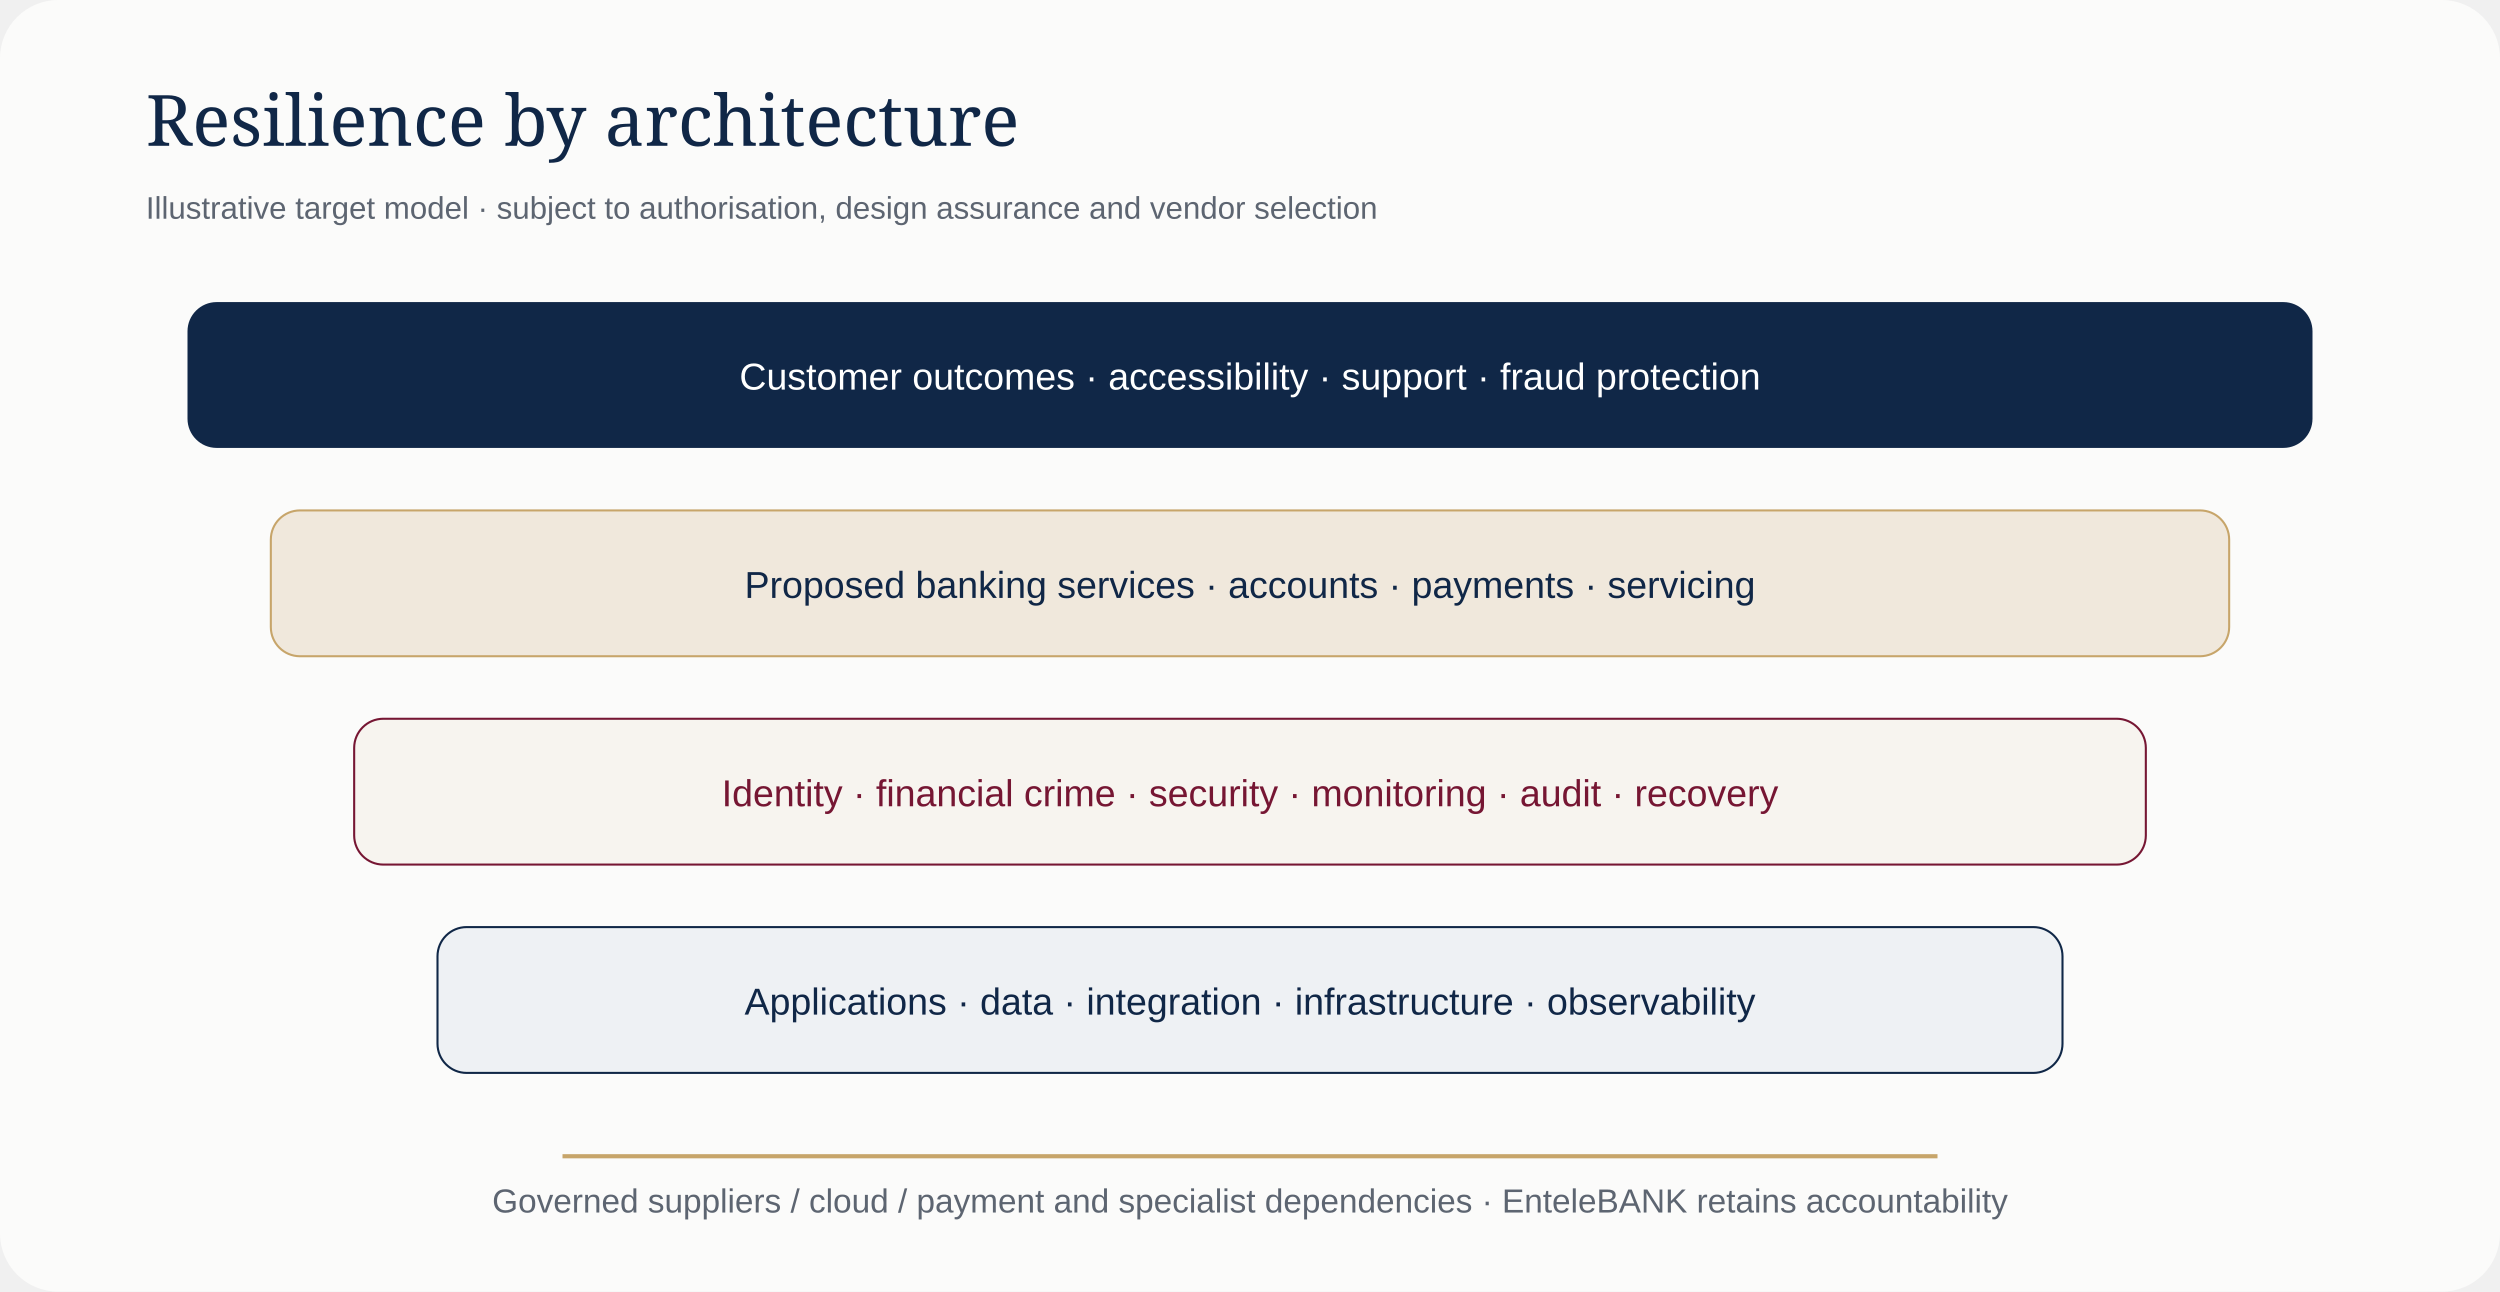
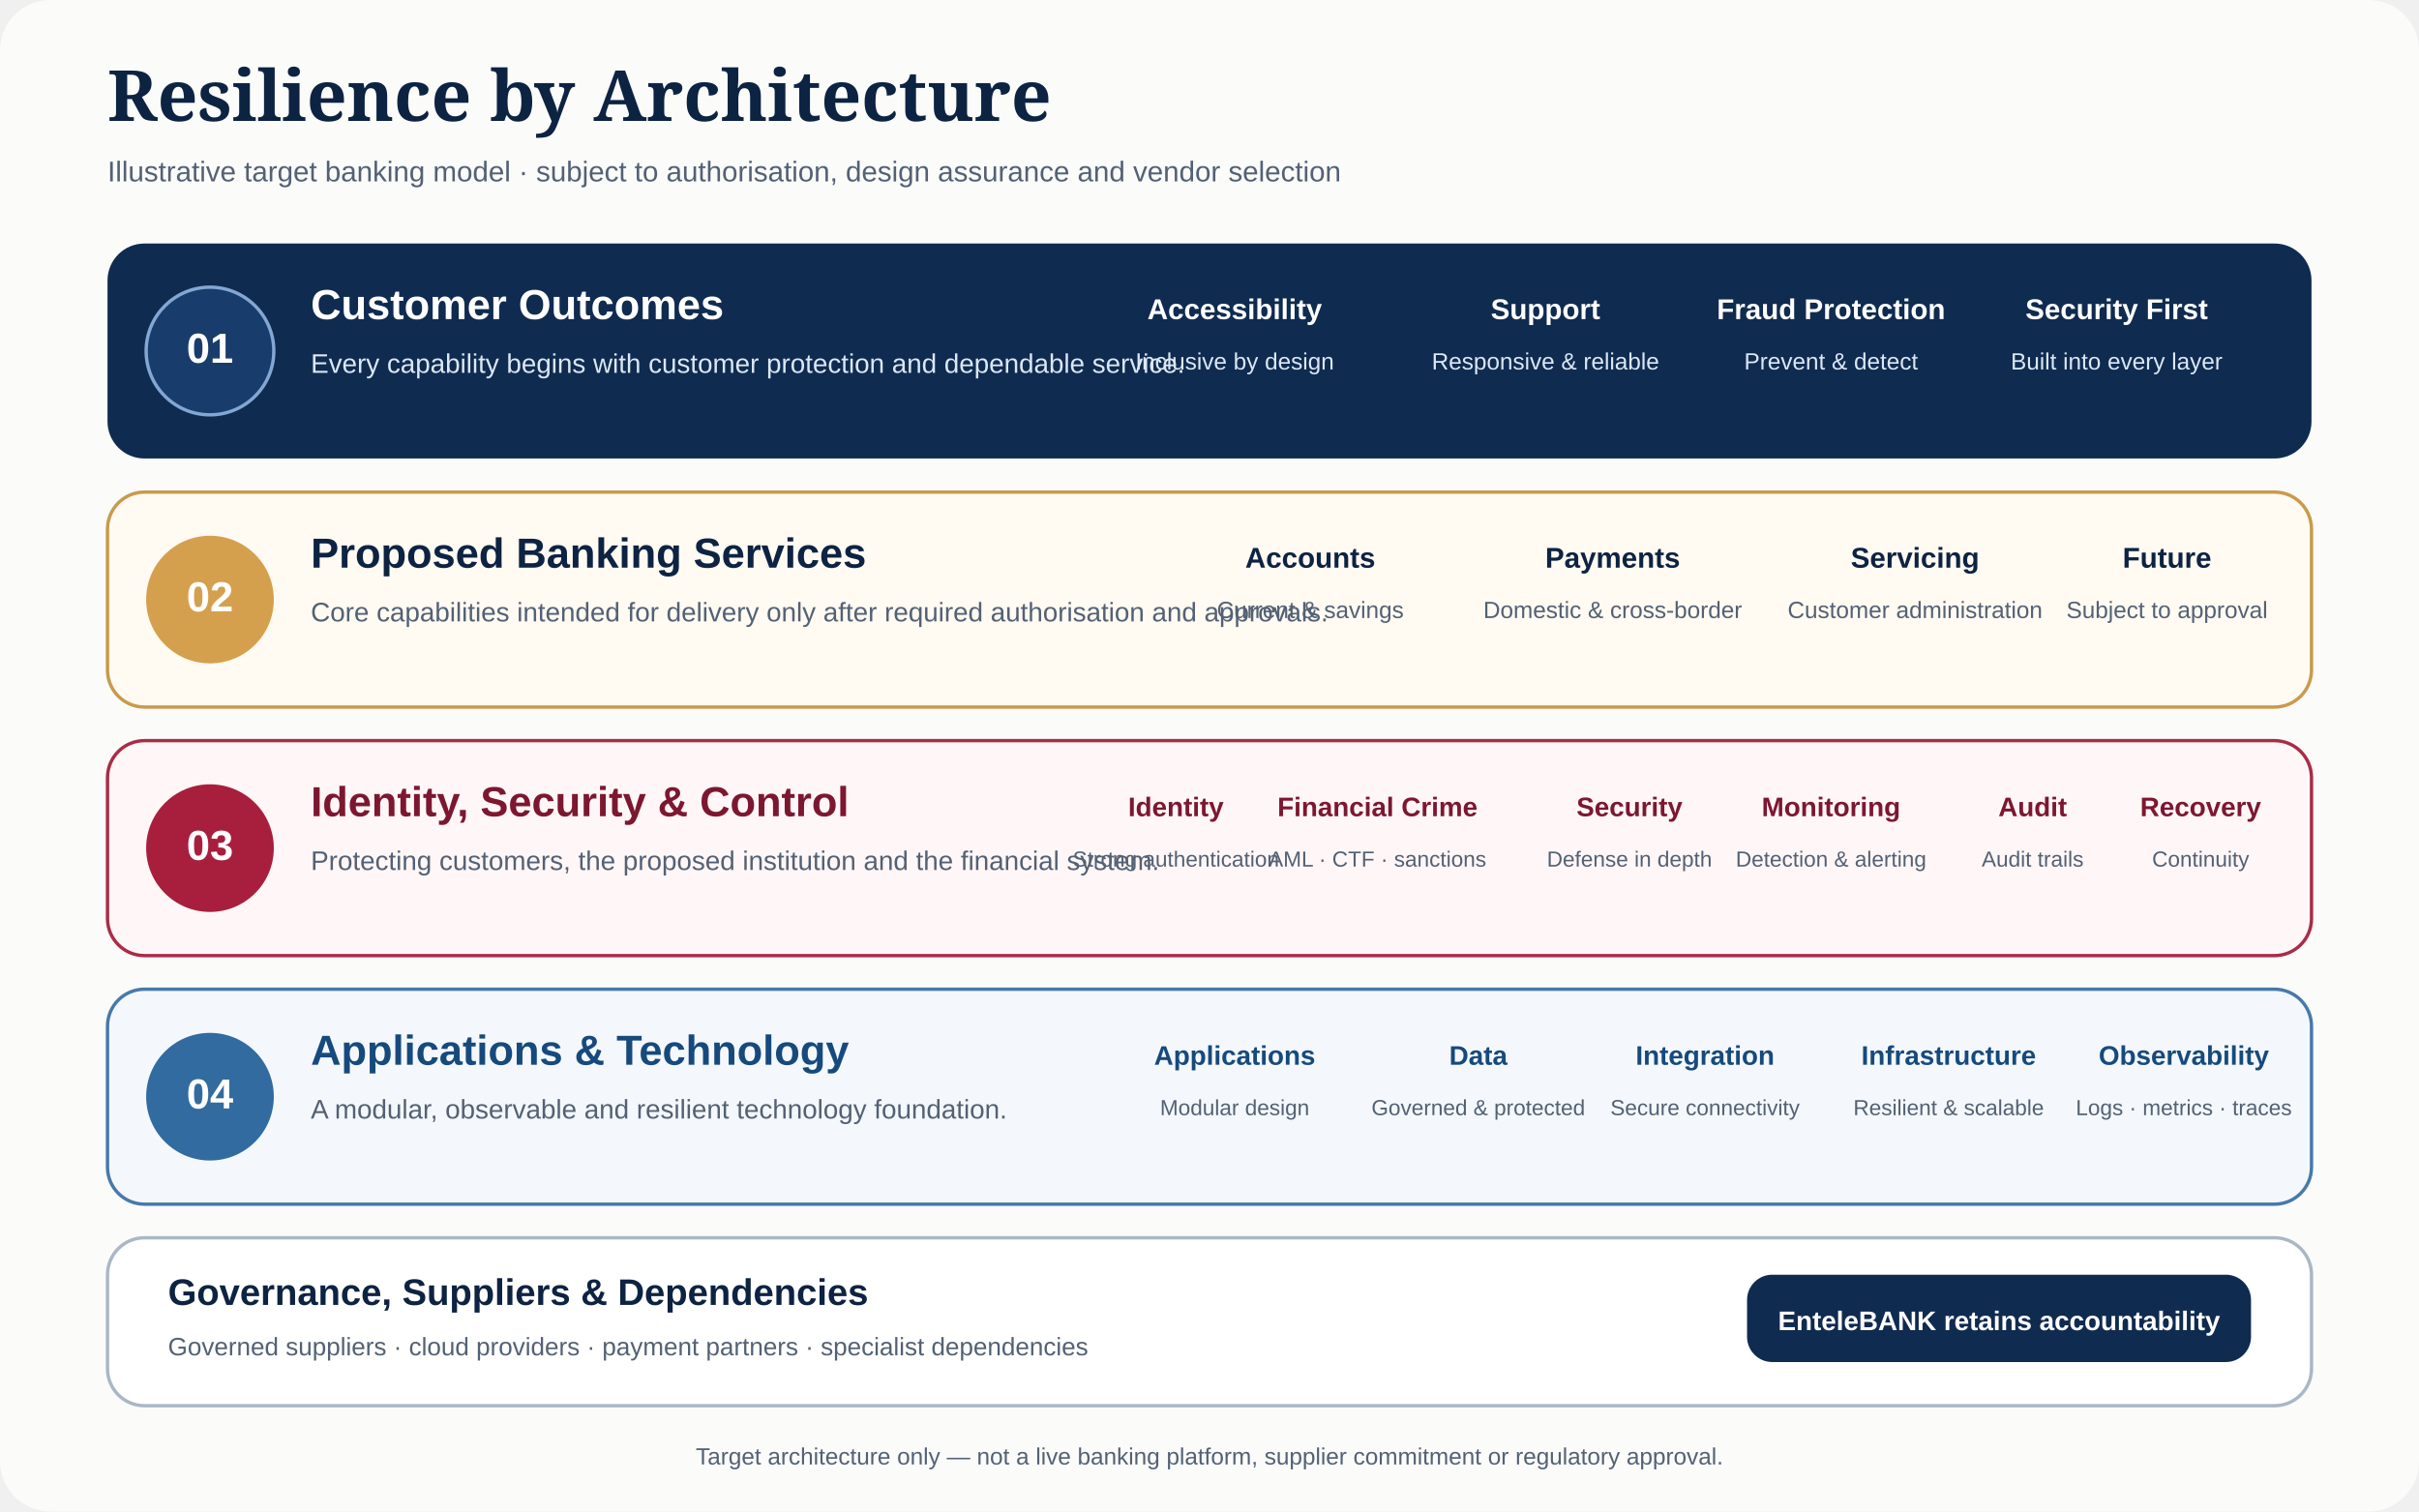
- <svg xmlns="http://www.w3.org/2000/svg" viewBox="0 0 1200 620" role="img" aria-labelledby="title desc">
-   <rect width="1200" height="620" rx="28" fill="#fbfbfa" />
-   <text x="70" y="70" fill="#102747" font-family="Georgia,serif" font-size="34">Resilience by architecture</text>
-   <text x="70" y="105" fill="#5d6571" font-family="Arial,sans-serif" font-size="15">Illustrative target model · subject to authorisation, design assurance and vendor selection</text>
-   <g font-family="Arial,sans-serif">
-     <rect x="90" y="145" width="1020" height="70" rx="14" fill="#102747" />
-     <text x="600" y="187" text-anchor="middle" fill="white" font-size="18">Customer outcomes · accessibility · support · fraud protection</text>
-     <rect x="130" y="245" width="940" height="70" rx="14" fill="#f0e8dc" stroke="#c7a56a" />
-     <text x="600" y="287" text-anchor="middle" fill="#102747" font-size="18">Proposed banking services · accounts · payments · servicing</text>
-     <rect x="170" y="345" width="860" height="70" rx="14" fill="#f7f4ef" stroke="#761633" />
-     <text x="600" y="387" text-anchor="middle" fill="#761633" font-size="18">Identity · financial crime · security · monitoring · audit · recovery</text>
-     <rect x="210" y="445" width="780" height="70" rx="14" fill="#eef1f4" stroke="#102747" />
-     <text x="600" y="487" text-anchor="middle" fill="#102747" font-size="18">Applications · data · integration · infrastructure · observability</text>
-     <path d="M270 555h660" stroke="#c7a56a" stroke-width="2" />
-     <text x="600" y="582" text-anchor="middle" fill="#5d6571" font-size="16">Governed suppliers / cloud / payment and specialist dependencies · EnteleBANK retains accountability</text>
+ <svg xmlns="http://www.w3.org/2000/svg" viewBox="0 0 1440 900" role="img" aria-labelledby="title desc">
+   <rect width="1440" height="900" rx="30" fill="#fbfbfa" />
+   <g font-family="Arial,Helvetica,sans-serif">
+     <text x="64" y="72" fill="#0d2342" font-family="Georgia,serif" font-size="42" font-weight="700">Resilience by Architecture</text>
+     <text x="64" y="108" fill="#536174" font-size="17">Illustrative target banking model · subject to authorisation, design assurance and vendor selection</text>
+     <rect x="64" y="145" width="1312" height="128" rx="22" fill="#102b50" />
+     <circle cx="125" cy="209" r="38" fill="#183d6d" stroke="#83a7d3" stroke-width="2" />
+     <text x="125" y="216" text-anchor="middle" fill="#fff" font-size="25" font-weight="700">01</text>
+     <text x="185" y="190" fill="#fff" font-size="25" font-weight="700">Customer Outcomes</text>
+     <text x="185" y="222" fill="#dce7f5" font-size="16">Every capability begins with customer protection and dependable service.</text>
+     <g fill="#fff" font-size="17" font-weight="700" text-anchor="middle">
+       <text x="735" y="190">Accessibility</text>
+       <text x="920" y="190">Support</text>
+       <text x="1090" y="190">Fraud Protection</text>
+       <text x="1260" y="190">Security First</text>
+     </g>
+     <g fill="#dce7f5" font-size="14" text-anchor="middle">
+       <text x="735" y="220">Inclusive by design</text>
+       <text x="920" y="220">Responsive &amp; reliable</text>
+       <text x="1090" y="220">Prevent &amp; detect</text>
+       <text x="1260" y="220">Built into every layer</text>
+     </g>
+     <rect x="64" y="293" width="1312" height="128" rx="22" fill="#fffaf2" stroke="#c99a4a" stroke-width="2" />
+     <circle cx="125" cy="357" r="38" fill="#d5a04d" />
+     <text x="125" y="364" text-anchor="middle" fill="#fff" font-size="25" font-weight="700">02</text>
+     <text x="185" y="338" fill="#0d2342" font-size="25" font-weight="700">Proposed Banking Services</text>
+     <text x="185" y="370" fill="#536174" font-size="16">Core capabilities intended for delivery only after required authorisation and approvals.</text>
+     <g fill="#0d2342" font-size="17" font-weight="700" text-anchor="middle">
+       <text x="780" y="338">Accounts</text>
+       <text x="960" y="338">Payments</text>
+       <text x="1140" y="338">Servicing</text>
+       <text x="1290" y="338">Future</text>
+     </g>
+     <g fill="#536174" font-size="14" text-anchor="middle">
+       <text x="780" y="368">Current &amp; savings</text>
+       <text x="960" y="368">Domestic &amp; cross-border</text>
+       <text x="1140" y="368">Customer administration</text>
+       <text x="1290" y="368">Subject to approval</text>
+     </g>
+     <rect x="64" y="441" width="1312" height="128" rx="22" fill="#fff7f7" stroke="#a92c47" stroke-width="2" />
+     <circle cx="125" cy="505" r="38" fill="#a71f3d" />
+     <text x="125" y="512" text-anchor="middle" fill="#fff" font-size="25" font-weight="700">03</text>
+     <text x="185" y="486" fill="#7d1730" font-size="25" font-weight="700">Identity, Security &amp; Control</text>
+     <text x="185" y="518" fill="#536174" font-size="16">Protecting customers, the proposed institution and the financial system.</text>
+     <g fill="#7d1730" font-size="16" font-weight="700" text-anchor="middle">
+       <text x="700" y="486">Identity</text>
+       <text x="820" y="486">Financial Crime</text>
+       <text x="970" y="486">Security</text>
+       <text x="1090" y="486">Monitoring</text>
+       <text x="1210" y="486">Audit</text>
+       <text x="1310" y="486">Recovery</text>
+     </g>
+     <g fill="#536174" font-size="13" text-anchor="middle">
+       <text x="700" y="516">Strong authentication</text>
+       <text x="820" y="516">AML · CTF · sanctions</text>
+       <text x="970" y="516">Defense in depth</text>
+       <text x="1090" y="516">Detection &amp; alerting</text>
+       <text x="1210" y="516">Audit trails</text>
+       <text x="1310" y="516">Continuity</text>
+     </g>
+     <rect x="64" y="589" width="1312" height="128" rx="22" fill="#f4f8fc" stroke="#4779aa" stroke-width="2" />
+     <circle cx="125" cy="653" r="38" fill="#326b9f" />
+     <text x="125" y="660" text-anchor="middle" fill="#fff" font-size="25" font-weight="700">04</text>
+     <text x="185" y="634" fill="#164a7d" font-size="25" font-weight="700">Applications &amp; Technology</text>
+     <text x="185" y="666" fill="#536174" font-size="16">A modular, observable and resilient technology foundation.</text>
+     <g fill="#164a7d" font-size="16" font-weight="700" text-anchor="middle">
+       <text x="735" y="634">Applications</text>
+       <text x="880" y="634">Data</text>
+       <text x="1015" y="634">Integration</text>
+       <text x="1160" y="634">Infrastructure</text>
+       <text x="1300" y="634">Observability</text>
+     </g>
+     <g fill="#536174" font-size="13" text-anchor="middle">
+       <text x="735" y="664">Modular design</text>
+       <text x="880" y="664">Governed &amp; protected</text>
+       <text x="1015" y="664">Secure connectivity</text>
+       <text x="1160" y="664">Resilient &amp; scalable</text>
+       <text x="1300" y="664">Logs · metrics · traces</text>
+     </g>
+     <rect x="64" y="737" width="1312" height="100" rx="22" fill="#ffffff" stroke="#aab7c5" stroke-width="2" />
+     <text x="100" y="777" fill="#0d2342" font-size="22" font-weight="700">Governance, Suppliers &amp; Dependencies</text>
+     <text x="100" y="807" fill="#536174" font-size="15">Governed suppliers · cloud providers · payment partners · specialist dependencies</text>
+     <rect x="1040" y="759" width="300" height="52" rx="15" fill="#102b50" />
+     <text x="1190" y="792" text-anchor="middle" fill="#fff" font-size="16" font-weight="700">EnteleBANK retains accountability</text>
+     <text x="720" y="872" text-anchor="middle" fill="#536174" font-size="14">Target architecture only — not a live banking platform, supplier commitment or regulatory approval.</text>
  </g>
</svg>
